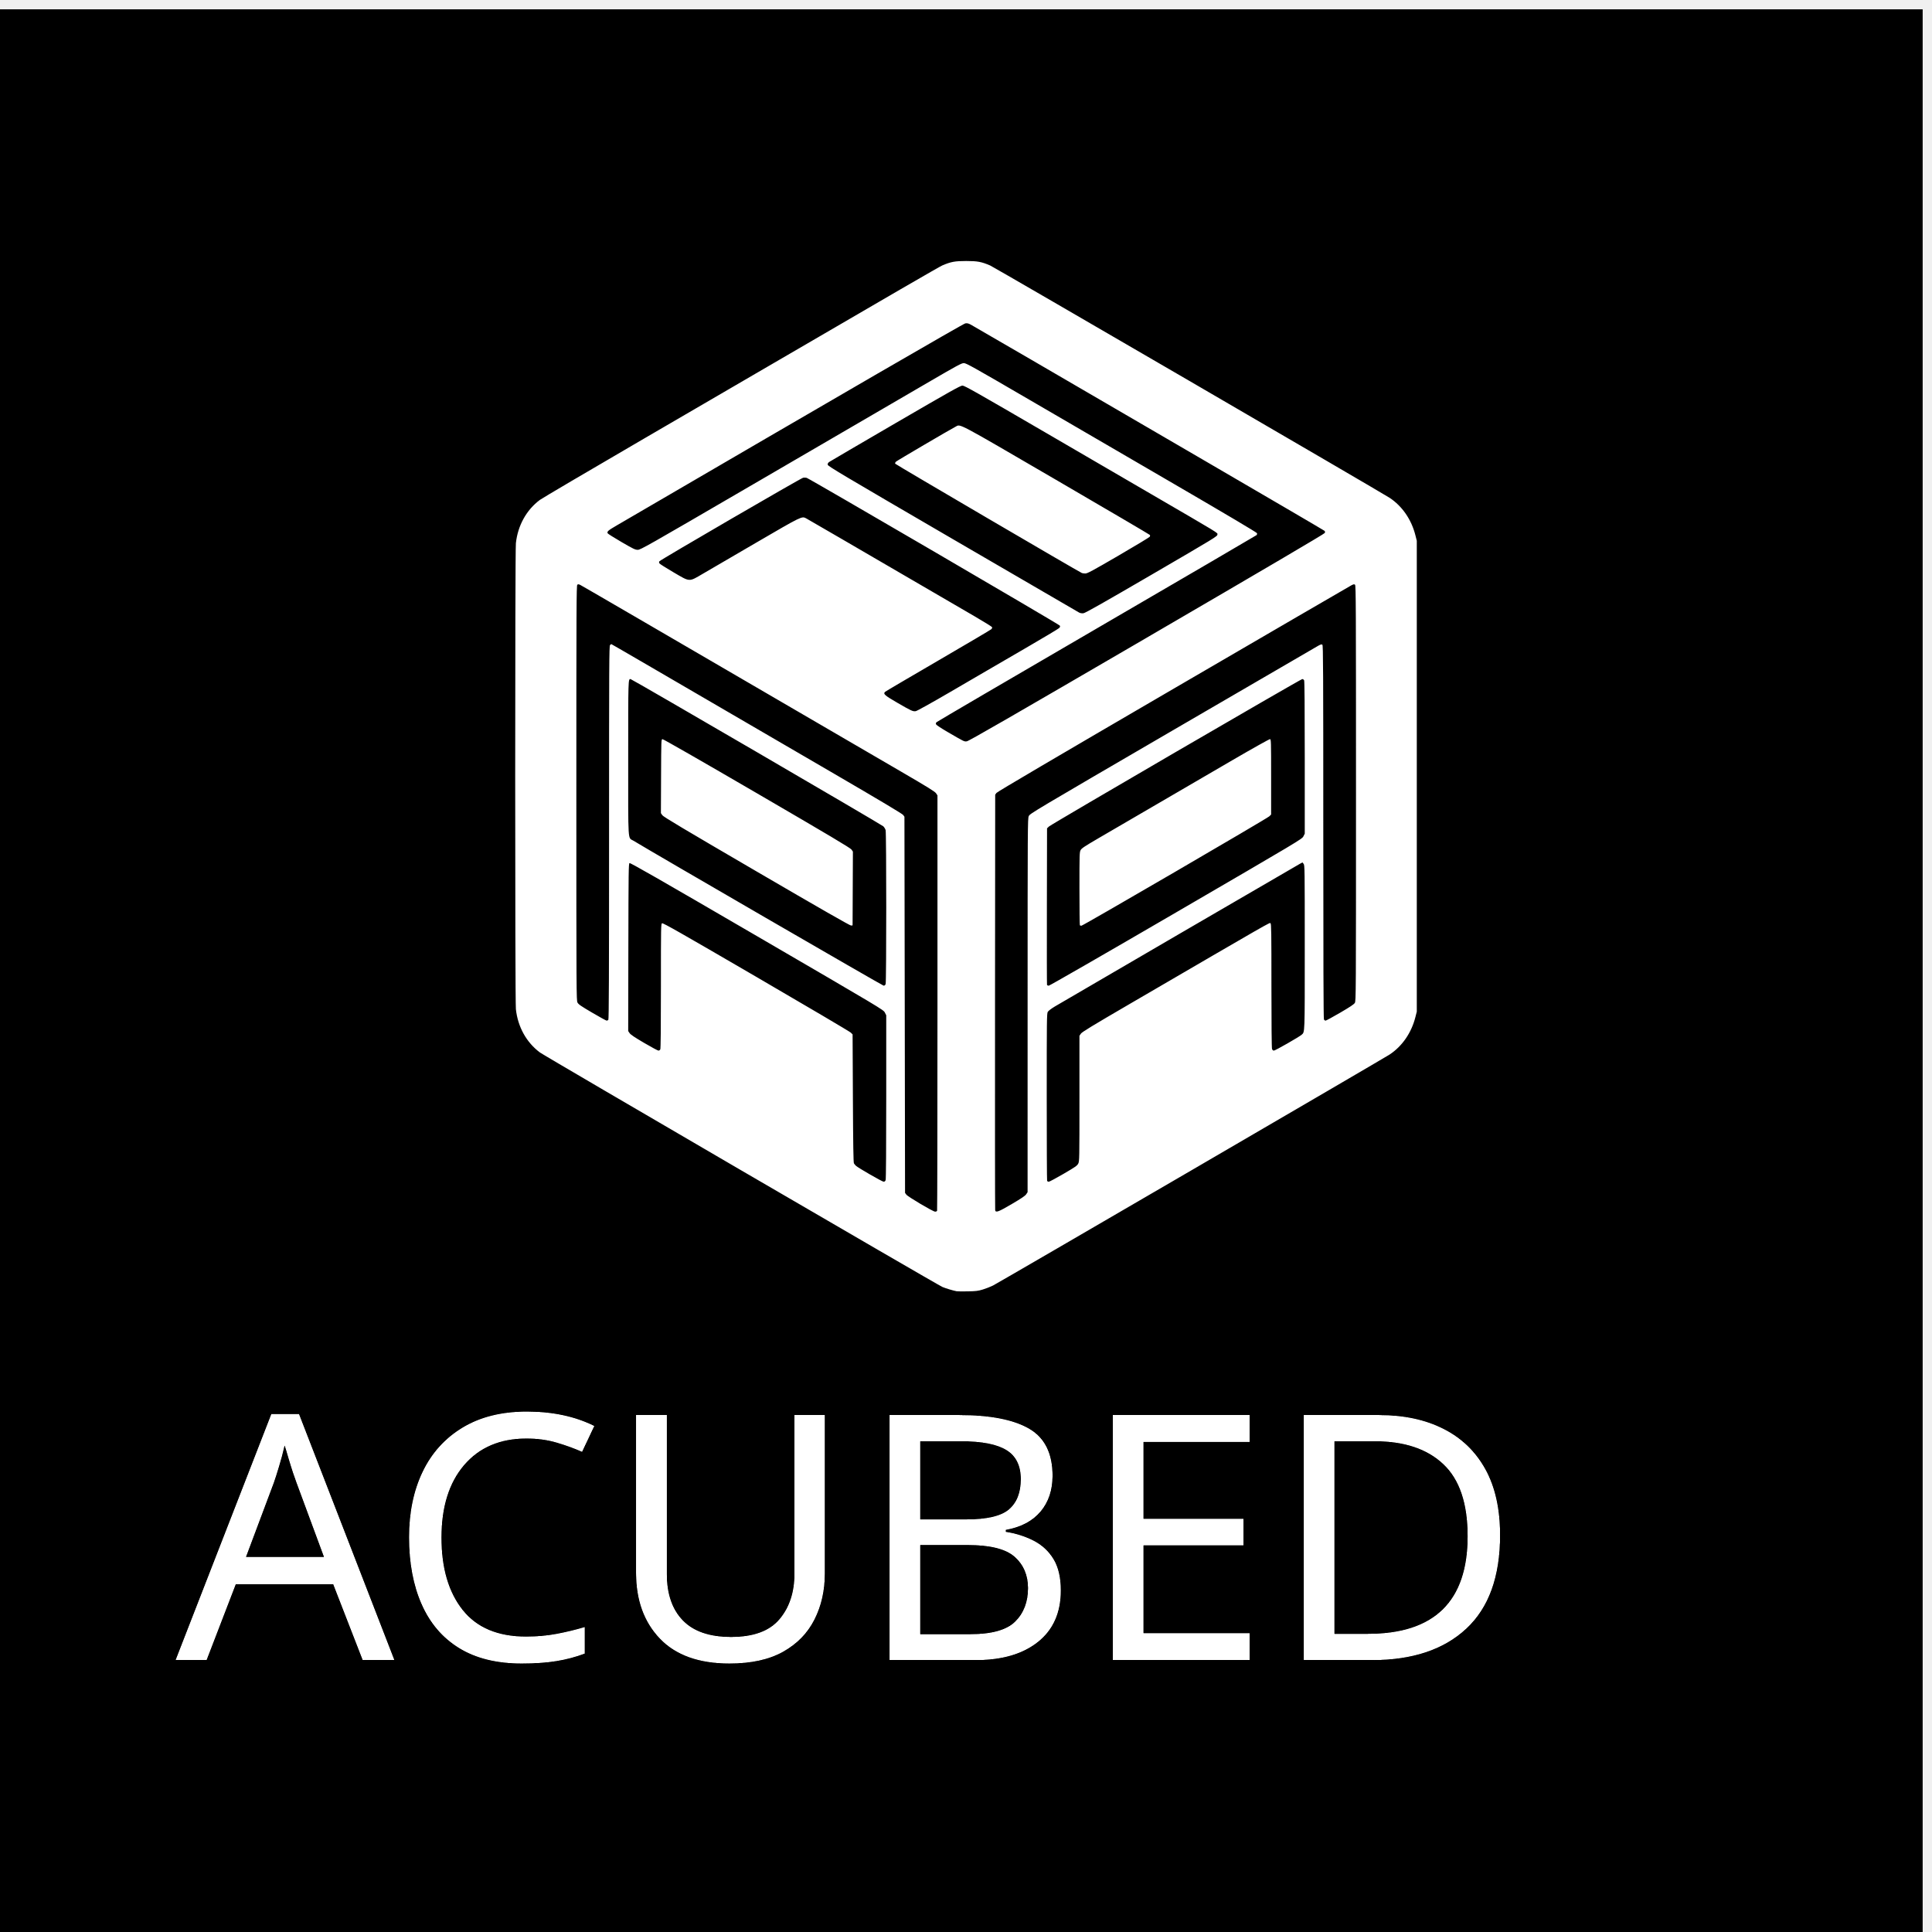
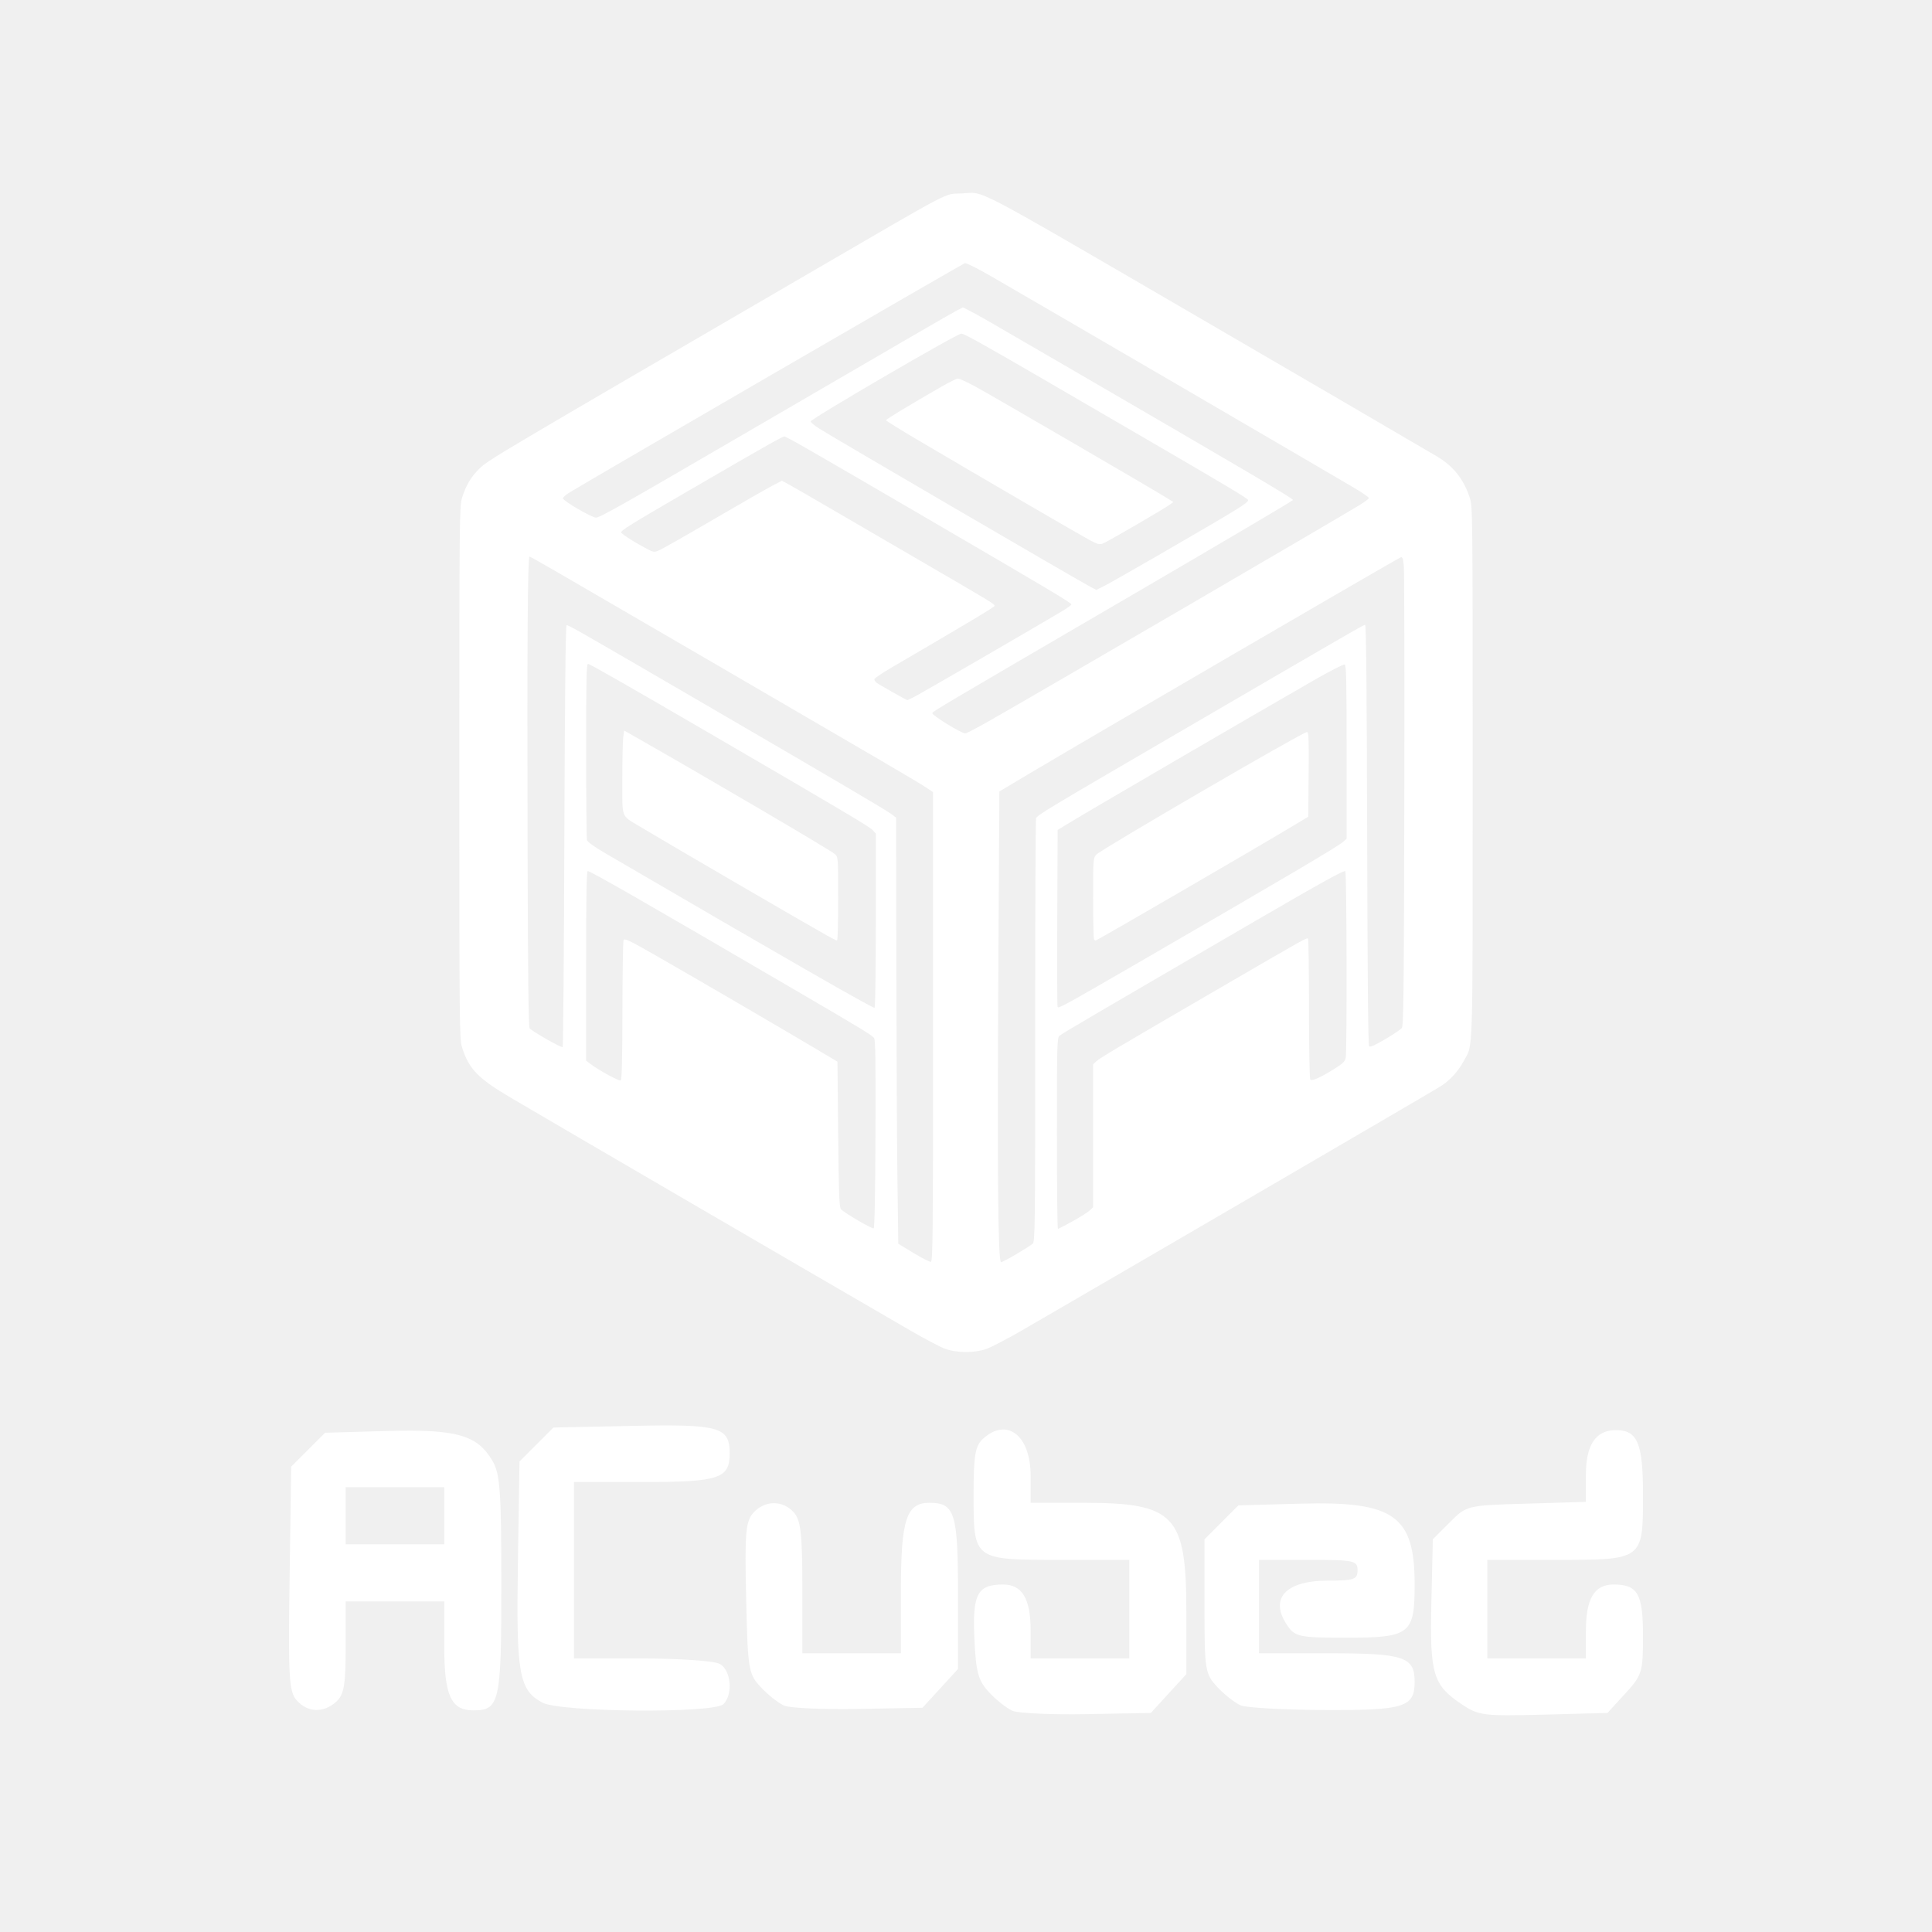
- <svg xmlns="http://www.w3.org/2000/svg" width="1500" height="1500" viewBox="0 0 396.875 396.875" version="1.1" id="svg1">
-   <defs id="defs1">
-     <filter style="color-interpolation-filters:sRGB" id="filter2" x="0" y="0" width="1" height="1">
-       <feColorMatrix type="hueRotate" values="180" result="color1" id="feColorMatrix1" />
-       <feColorMatrix values="-1 0 0 0 1 0 -1 0 0 1 0 0 -1 0 1 -0.21 -0.72 -0.07 1 0 " result="color2" id="feColorMatrix2" />
-     </filter>
-     <filter style="color-interpolation-filters:sRGB" id="filter4" x="-3.0586136e-05" y="-0" width="1" height="1">
-       <feColorMatrix type="hueRotate" values="180" result="color1" id="feColorMatrix3" />
-       <feColorMatrix values="-1 0 0 0 1 0 -1 0 0 1 0 0 -1 0 1 -0.21 -0.72 -0.07 1 0 " result="color2" id="feColorMatrix4" />
-     </filter>
-   </defs>
-   <g id="g1" transform="translate(0,-38.19293)">
-     <rect style="fill:#000000;stroke:#ffffff;stroke-width:0.02" id="rect1" width="396.875" height="396.875" x="-1.905" y="1.905" transform="translate(0,38.19293)" />
-     <path d="m 196.507,303.443 c -0.776,-0.15 -2.235,-0.59 -2.917,-0.88 -1.049,-0.447 -81.673,-47.421 -82.683,-48.173 -2.765,-2.061 -4.53,-5.243 -4.932,-8.887 -0.19,-1.726 -0.19,-94.008 0,-95.734 0.402,-3.643 2.166,-6.824 4.932,-8.887 0.456,-0.34 10.073,-6.002 21.372,-12.581 11.298,-6.579 21.655,-12.611 23.015,-13.403 28.506,-16.611 37.682,-21.927 38.296,-22.189 1.758,-0.748 2.569,-0.898 4.881,-0.898 2.324,0 3.121,0.148 4.92,0.914 0.809,0.345 80.492,46.688 82.069,47.732 2.589,1.713 4.481,4.461 5.295,7.69 l 0.285,1.13 v 48.359 48.359 l -0.285,1.13 c -0.814,3.229 -2.705,5.977 -5.295,7.69 -1.23,0.814 -80.297,46.865 -81.473,47.452 -0.523,0.261 -1.465,0.63 -2.092,0.819 -0.986,0.298 -1.409,0.349 -3.107,0.381 -1.081,0.02 -2.108,0.009 -2.283,-0.024 z m -4.008,-16.54 c 0.042,-0.112 0.077,-19.354 0.077,-42.76 v -42.557 l -0.29,-0.436 c -0.23,-0.346 -1.695,-1.254 -7.133,-4.422 -52.512,-30.592 -65.6,-38.208 -65.951,-38.377 -0.341,-0.164 -0.451,-0.171 -0.612,-0.035 -0.176,0.148 -0.196,4.468 -0.196,42.77 0,41.223 0.008,42.619 0.235,43.052 0.195,0.37 0.71,0.726 3.012,2.076 1.527,0.896 2.865,1.632 2.973,1.635 0.108,0.003 0.265,-0.063 0.349,-0.148 0.118,-0.119 0.152,-8.84 0.152,-38.473 0,-34.664 0.019,-38.338 0.199,-38.52 0.11,-0.111 0.226,-0.202 0.259,-0.202 0.055,0 6.866,3.962 45.819,26.654 9.338,5.44 13.964,8.203 14.139,8.446 l 0.26,0.361 0.063,38.635 0.063,38.635 0.262,0.355 c 0.33,0.447 5.452,3.481 5.906,3.499 0.198,0.008 0.367,-0.07 0.412,-0.19 z m 15.353,-1.38 c 1.955,-1.148 2.735,-1.677 2.948,-1.997 l 0.29,-0.435 0.003,-38.367 c 0.003,-36.946 0.011,-38.386 0.236,-38.885 0.227,-0.506 0.945,-0.933 29.512,-17.571 16.103,-9.379 29.58,-17.218 29.949,-17.42 0.54,-0.296 0.706,-0.337 0.856,-0.211 0.162,0.136 0.186,4.967 0.186,38.438 0,26.143 0.042,38.361 0.131,38.53 0.072,0.136 0.224,0.248 0.337,0.248 0.113,0 1.458,-0.73 2.989,-1.623 2.044,-1.192 2.847,-1.729 3.023,-2.02 0.233,-0.387 0.239,-1.47 0.24,-43.064 0,-38.481 -0.019,-42.683 -0.197,-42.833 -0.164,-0.138 -0.288,-0.12 -0.729,0.104 -0.292,0.148 -16.76,9.726 -36.595,21.283 -24.295,14.157 -36.15,21.131 -36.33,21.375 l -0.267,0.362 -0.035,42.545 c -0.019,23.4 -0.004,42.675 0.034,42.834 0.126,0.528 0.668,0.323 3.42,-1.294 z m -25.924,-4.904 c 0.078,-0.208 0.124,-6.513 0.124,-17.097 v -16.768 l -0.285,-0.566 c -0.282,-0.559 -0.571,-0.732 -26.269,-15.695 -20.386,-11.87 -26.027,-15.102 -26.186,-15.001 -0.182,0.116 -0.205,1.77 -0.234,17.316 l -0.032,17.187 0.286,0.425 c 0.206,0.306 1.038,0.866 2.988,2.008 1.486,0.871 2.811,1.583 2.944,1.583 0.133,0 0.301,-0.112 0.373,-0.248 0.088,-0.166 0.131,-4.46 0.131,-13.015 0,-12.274 0.009,-12.772 0.234,-12.894 0.191,-0.104 3.697,1.889 19.306,10.975 10.49,6.106 19.244,11.27 19.453,11.477 l 0.38,0.375 0.063,13.113 c 0.046,9.593 0.103,13.183 0.21,13.371 0.081,0.142 0.271,0.372 0.423,0.511 0.487,0.446 5.379,3.259 5.678,3.265 0.196,0.004 0.328,-0.099 0.412,-0.323 z m 36.539,-1.29 c 2.447,-1.426 2.808,-1.678 3.027,-2.111 0.242,-0.479 0.248,-0.837 0.248,-13.37 v -12.878 l 0.288,-0.432 c 0.23,-0.345 2.243,-1.571 10.049,-6.119 29.588,-17.239 28.715,-16.739 28.912,-16.573 0.163,0.137 0.188,1.8 0.188,12.832 0,7.925 0.046,12.798 0.124,13.004 0.076,0.202 0.222,0.329 0.377,0.329 0.279,0 5.215,-2.82 5.697,-3.255 0.679,-0.612 0.649,0.201 0.649,-17.955 0,-16.221 -0.009,-16.869 -0.235,-17.151 l -0.235,-0.294 -0.494,0.262 c -0.591,0.314 -48.502,28.209 -50.339,29.309 -0.761,0.456 -1.364,0.912 -1.49,1.129 -0.196,0.335 -0.212,1.702 -0.212,17.425 0,9.384 0.035,17.153 0.077,17.265 0.042,0.112 0.192,0.203 0.334,0.203 0.141,0 1.507,-0.729 3.035,-1.619 z m -36.539,-38.988 c 0.17,-0.451 0.167,-31 -0.002,-31.618 -0.069,-0.251 -0.283,-0.604 -0.475,-0.785 -0.415,-0.391 -51.668,-30.25 -51.924,-30.25 -0.486,0 -0.48,-0.185 -0.48,16.2 0,17.954 -0.104,16.289 1.064,16.999 4.264,2.594 51.192,29.782 51.405,29.782 0.193,0 0.33,-0.109 0.412,-0.329 z m -26.506,-23.132 c -15.273,-8.909 -19.142,-11.217 -19.371,-11.558 l -0.286,-0.426 0.033,-7.58 c 0.032,-7.47 0.036,-7.58 0.286,-7.615 0.15,-0.021 8.099,4.533 19.401,11.115 15.029,8.752 19.209,11.24 19.434,11.568 l 0.286,0.418 -0.033,7.58 -0.033,7.58 -0.317,0.025 c -0.217,0.017 -6.346,-3.492 -19.401,-11.107 z m 86.178,8.409 c 25.458,-14.82 25.86,-15.061 26.141,-15.612 l 0.285,-0.56 v -15.63 c 0,-10.529 -0.043,-15.711 -0.131,-15.879 -0.072,-0.136 -0.243,-0.248 -0.379,-0.248 -0.326,0 -51.557,29.817 -52.051,30.295 l -0.38,0.367 -0.033,15.999 c -0.018,8.8 -0.006,16.072 0.028,16.16 0.034,0.088 0.197,0.161 0.363,0.161 0.169,0 11.649,-6.606 26.158,-15.052 z m -19.773,2.652 c -0.046,-0.047 -0.085,-3.439 -0.085,-7.538 0,-7.022 0.014,-7.478 0.236,-7.899 0.199,-0.377 0.787,-0.768 3.773,-2.51 5.854,-3.415 19.807,-11.545 27.596,-16.079 4.026,-2.344 7.422,-4.242 7.545,-4.218 0.212,0.041 0.224,0.483 0.224,7.768 v 7.724 l -0.38,0.37 c -0.478,0.465 -38.269,22.468 -38.589,22.468 -0.129,0 -0.273,-0.038 -0.32,-0.086 z m 13.733,-59.081 c 24.432,-14.232 36.492,-21.324 36.574,-21.509 0.088,-0.2 0.072,-0.323 -0.059,-0.45 -0.099,-0.096 -11.079,-6.521 -24.4,-14.278 -13.321,-7.757 -29.493,-17.175 -35.938,-20.93 -6.445,-3.754 -11.996,-6.973 -12.336,-7.153 -0.481,-0.255 -0.726,-0.309 -1.106,-0.248 -0.41,0.066 -25.075,14.363 -71.552,41.474 -1.835,1.071 -2.068,1.268 -1.928,1.637 0.039,0.103 1.316,0.911 2.839,1.796 2.466,1.433 2.832,1.609 3.363,1.609 0.558,0 1.93,-0.777 22.107,-12.53 11.831,-6.892 23.566,-13.726 26.076,-15.187 2.511,-1.461 7.646,-4.452 11.412,-6.647 6.041,-3.52 6.911,-3.99 7.386,-3.99 0.48,0 1.929,0.81 13.442,7.517 7.097,4.134 20.506,11.941 29.799,17.349 10.616,6.178 16.924,9.921 16.973,10.071 0.043,0.132 0.002,0.312 -0.093,0.402 -0.094,0.09 -14.865,8.717 -32.824,19.171 -17.959,10.455 -32.758,19.113 -32.887,19.24 -0.184,0.182 -0.206,0.286 -0.1,0.486 0.074,0.139 1.118,0.825 2.32,1.523 3.572,2.074 3.411,1.995 3.975,1.936 0.391,-0.041 8.878,-4.93 36.96,-21.287 z m -40.711,11.357 c 3.458,-2.015 7.001,-4.08 7.872,-4.589 0.872,-0.509 4.495,-2.615 8.052,-4.681 3.557,-2.066 6.601,-3.886 6.765,-4.044 0.236,-0.228 0.271,-0.338 0.168,-0.529 -0.135,-0.251 -51.421,-30.185 -52.001,-30.351 -0.181,-0.052 -0.507,-0.062 -0.724,-0.021 -0.469,0.088 -29.349,16.877 -29.532,17.168 -0.085,0.136 -0.081,0.274 0.013,0.425 0.077,0.123 1.36,0.938 2.853,1.81 3.507,2.05 3.133,2.031 6.078,0.314 1.218,-0.71 6.152,-3.587 10.964,-6.392 9.346,-5.449 9.347,-5.449 10.219,-4.995 0.364,0.19 10.961,6.35 27.443,15.954 2.023,1.179 5.259,3.063 7.193,4.187 1.933,1.125 3.548,2.127 3.587,2.228 0.04,0.101 -0.03,0.287 -0.155,0.412 -0.125,0.125 -5.049,3.034 -10.942,6.464 -5.893,3.43 -10.794,6.313 -10.89,6.408 -0.433,0.425 -0.09,0.729 2.529,2.246 2.921,1.691 3.194,1.815 3.786,1.719 0.24,-0.039 3.239,-1.706 6.721,-3.735 z m 41.73,-24.309 c 13.086,-7.622 13.505,-7.878 13.505,-8.243 0,-0.411 1.021,0.21 -14.646,-8.906 -2.267,-1.319 -11.573,-6.738 -20.68,-12.043 -14.074,-8.198 -16.632,-9.645 -17.046,-9.645 -0.413,0 -2.511,1.178 -13.748,7.716 -7.293,4.244 -13.421,7.829 -13.617,7.967 -0.261,0.183 -0.345,0.338 -0.317,0.579 0.035,0.292 2.885,1.986 25.654,15.248 14.088,8.206 25.786,15.009 25.995,15.119 0.24,0.126 0.568,0.176 0.888,0.137 0.376,-0.046 4.004,-2.099 14.012,-7.928 z m -14.34,-0.333 c -0.756,-0.328 -38.295,-22.313 -38.351,-22.46 -0.039,-0.102 0.032,-0.286 0.156,-0.409 0.206,-0.204 11.093,-6.592 12.265,-7.197 1.049,-0.542 -0.164,-1.184 20.633,10.929 10.551,6.146 19.225,11.24 19.274,11.321 0.05,0.081 0.041,0.24 -0.019,0.354 -0.06,0.113 -2.957,1.863 -6.437,3.887 -5.436,3.162 -6.398,3.68 -6.825,3.672 -0.273,-0.005 -0.587,-0.048 -0.697,-0.096 z" style="fill:#000000;stroke-width:0.128;filter:url(#filter2)" id="path1" />
-     <text xml:space="preserve" style="font-style:normal;font-variant:normal;font-weight:normal;font-stretch:normal;font-size:70.556px;font-family:'Microsoft Yi Baiti';-inkscape-font-specification:'Microsoft Yi Baiti';fill:#000000;stroke:#ffffff;stroke-width:0.02;filter:url(#filter4)" x="36.036" y="379.236" id="text7">
-       <tspan id="tspan7" style="font-style:normal;font-variant:normal;font-weight:normal;font-stretch:normal;font-size:70.556px;font-family:'Copperplate Gothic Light';-inkscape-font-specification:'Copperplate Gothic Light, ';fill:#000000;stroke-width:0.02" x="36.036" y="379.236">ACUBED</tspan>
-     </text>
+ <svg xmlns="http://www.w3.org/2000/svg" version="1.1" id="svg1" width="1000" height="1000" viewBox="0 0 1000 1000" xml:space="preserve">
+   <defs id="defs1" />
+   <g id="g2" style="fill:#ffffff">
+     <path style="fill:#ffffff;stroke-width:0.75" d="m 488.943,698.034 c -2.474,-0.926 -10.235,-5.009 -17.246,-9.074 -60.608,-35.143 -175.086,-101.839 -206.946,-120.569 -17.403,-10.231 -22.159,-15.138 -25.616,-26.43 -1.315,-4.296 -1.377,-10.71 -1.377,-142.088 0,-131.425 0.062,-137.791 1.378,-142.088 1.991,-6.498 4.597,-10.909 8.999,-15.229 4.545,-4.461 7.499,-6.211 171.076,-101.359 76.431,-44.458 68.976,-40.567 78.709,-41.076 12.059,-0.631 2.459,-5.656 121.864,63.79 46.325,26.943 109.326,63.696 123.703,72.167 8.724,5.14 14.084,11.838 17.292,21.608 1.436,4.374 1.468,7.473 1.46,142.124 -0.009,151.234 0.335,140.108 -4.615,149.395 -2.737,5.134 -7.212,10.059 -11.737,12.915 -4.894,3.09 -148.731,86.962 -216.576,126.287 -7.903,4.581 -16.412,9.017 -18.909,9.858 -6.337,2.135 -15.395,2.037 -21.459,-0.232 z M 482.945,531.453 V 409.995 l -4.124,-2.723 c -4.381,-2.893 -19.021,-11.465 -110.221,-64.541 -90.706,-52.787 -93.809,-54.579 -94.518,-54.579 -0.967,0 -1.258,43.859 -0.998,150.221 0.166,67.737 0.457,93.137 1.076,93.883 1.366,1.646 16.526,10.264 17.08,9.71 0.278,-0.278 0.674,-49.458 0.88,-109.289 0.249,-72.17 0.63,-108.869 1.131,-109.036 0.83,-0.276 3.94,1.502 74.974,42.854 66.426,38.67 90.284,52.724 93.163,54.876 l 2.437,1.822 0.107,75.13 c 0.059,41.321 0.312,90.95 0.562,110.285 l 0.456,35.156 7.873,4.769 c 4.33,2.623 8.379,4.681 8.998,4.574 0.994,-0.173 1.125,-14.277 1.125,-121.653 z m 43.152,117.671 c 3.897,-2.3 7.675,-4.715 8.397,-5.365 1.238,-1.116 1.312,-7.319 1.312,-110.101 0,-59.906 0.206,-109.455 0.457,-110.111 0.633,-1.649 5.703,-4.703 70.024,-42.185 94.615,-55.134 99.523,-57.97 100.321,-57.97 0.523,0 0.852,34.928 1.024,108.684 0.174,74.668 0.5,108.931 1.042,109.473 0.551,0.551 3.045,-0.546 8.29,-3.647 4.126,-2.439 7.989,-5.022 8.584,-5.74 0.931,-1.122 1.115,-17.619 1.313,-117.971 0.127,-64.167 0.013,-118.801 -0.253,-121.408 -0.392,-3.842 -0.701,-4.658 -1.635,-4.3 -1.958,0.751 -164.654,95.512 -193.372,112.628 l -14.327,8.539 -0.555,96.244 c -0.582,100.839 -0.133,147.414 1.421,147.414 0.479,0 4.06,-1.882 7.956,-4.183 z m -72.952,-62.154 c 0.148,-37.24 -0.02,-48.848 -0.717,-49.688 -1.387,-1.671 -5.893,-4.413 -39.965,-24.317 -77.581,-45.321 -106.833,-62.106 -108.231,-62.106 -0.645,0 -0.865,12.494 -0.865,49.074 v 49.074 l 2.437,1.823 c 4.516,3.379 14.707,8.901 15.511,8.405 0.544,-0.336 0.814,-11.745 0.85,-35.877 0.029,-19.461 0.289,-35.981 0.578,-36.711 0.454,-1.148 2.806,-0.023 17.441,8.345 18.844,10.775 65.655,38.068 82.403,48.045 l 10.872,6.477 0.375,37.535 c 0.313,31.308 0.555,37.753 1.463,38.846 1.426,1.718 15.937,10.221 16.907,9.908 0.487,-0.157 0.817,-17.272 0.943,-48.833 z m 101.968,45.2 c 3.864,-2.14 7.848,-4.655 8.855,-5.588 l 1.83,-1.696 v -37.02 -37.02 l 1.687,-1.53 c 2.025,-1.837 9.503,-6.274 63.292,-37.555 46.022,-26.764 45.615,-26.536 46.271,-25.88 0.258,0.258 0.475,16.525 0.481,36.148 0.006,19.623 0.297,36.129 0.647,36.68 0.723,1.14 5.221,-0.885 13.309,-5.992 3.602,-2.274 4.695,-3.405 5.061,-5.235 0.718,-3.592 0.53,-95.361 -0.198,-96.51 -0.491,-0.775 -11.518,5.313 -47.039,25.971 -82.802,48.154 -99.612,58.013 -100.946,59.205 -1.225,1.094 -1.312,4.47 -1.312,50.543 0,27.154 0.233,49.371 0.518,49.371 0.285,0 3.679,-1.751 7.542,-3.891 z M 453.328,476.35 v -44.902 l -1.687,-1.857 c -1.505,-1.657 -16.709,-10.684 -81.916,-48.635 -47.047,-27.382 -64.452,-37.318 -65.368,-37.318 -0.808,0 -0.988,8.194 -0.979,44.801 0.006,24.64 0.197,45.495 0.425,46.344 0.265,0.986 3.578,3.39 9.175,6.657 91.246,53.268 138.973,80.666 139.717,80.206 0.349,-0.216 0.634,-20.598 0.634,-45.294 z m -25.493,7.745 c -12.666,-7.098 -84.847,-49.137 -96.725,-56.335 -9.866,-5.978 -8.998,-3.61 -8.998,-24.54 0,-9.974 0.214,-19.699 0.476,-21.611 l 0.476,-3.476 4.21,2.391 c 37.995,21.583 102.696,59.557 104.871,61.551 1.675,1.535 1.687,1.704 1.687,23.16 0,11.888 -0.253,21.608 -0.562,21.602 -0.309,-0.006 -2.756,-1.241 -5.436,-2.743 z m 160.083,14.925 C 665.095,454.336 692.78,438.004 695.327,435.657 l 1.687,-1.555 v -44.881 c 0,-37.446 -0.171,-44.947 -1.034,-45.278 -0.569,-0.218 -7.907,3.553 -16.308,8.381 -33.253,19.109 -114.814,66.655 -125.871,73.377 l -6.373,3.875 -0.194,45.32 c -0.107,24.926 -0.036,45.735 0.158,46.242 0.392,1.026 3.187,-0.499 40.526,-22.117 z m -21.619,-12.671 c -0.275,-0.275 -0.5,-9.872 -0.5,-21.328 0,-20.545 0.023,-20.853 1.687,-22.699 2.384,-2.644 106.857,-63.446 109.015,-63.446 0.87,0 1.009,3.621 0.843,21.932 l -0.199,21.932 -8.248,4.958 c -19.12,11.493 -101.182,59.151 -101.851,59.151 -0.136,0 -0.472,-0.225 -0.747,-0.5 z M 512.041,373.149 c 25.413,-14.451 179.02,-103.991 191.618,-111.697 2.624,-1.605 4.817,-3.242 4.874,-3.638 0.057,-0.396 -3.271,-2.722 -7.395,-5.17 -14.475,-8.589 -157.432,-91.915 -187.276,-109.158 -7.893,-4.56 -13.787,-7.518 -14.465,-7.257 -2.018,0.775 -195.278,112.883 -204.839,118.826 -1.752,1.089 -3.186,2.392 -3.187,2.896 -0.002,1.271 14.885,9.956 17.065,9.956 2.044,0 12.583,-5.937 72.161,-40.65 86.435,-50.361 111.856,-65.111 114.819,-66.623 l 3.023,-1.542 3.875,2.013 c 5.15,2.675 3.924,1.97 51.113,29.39 94.8,55.085 115.845,67.494 115.845,68.309 0,0.326 -37.368,22.387 -83.041,49.023 -99.184,57.845 -103.661,60.492 -103.661,61.312 0,1.256 15.031,10.471 17.099,10.482 0.538,0.003 6.106,-2.91 12.372,-6.473 z M 473.539,360.525 c 3.25,-1.647 64.267,-37.019 76.326,-44.246 2.577,-1.545 4.686,-3.094 4.686,-3.443 0,-0.796 -11.296,-7.531 -73.106,-43.591 -63.995,-37.334 -74.44,-43.327 -75.519,-43.327 -0.961,0 -11.27,5.843 -49.324,27.958 -30.878,17.945 -35.379,20.74 -35.038,21.761 0.294,0.881 7.157,5.252 13.24,8.433 3.448,1.803 3.809,1.849 6.302,0.808 1.454,-0.608 14.018,-7.744 27.918,-15.859 13.901,-8.115 27.619,-15.979 30.486,-17.477 l 5.212,-2.722 3.496,1.897 c 1.923,1.043 11.931,6.812 22.241,12.819 10.31,6.007 32.179,18.736 48.598,28.287 34.069,19.817 35.755,20.844 35.755,21.767 0,0.582 -13.52,8.675 -53.424,31.979 -4.846,2.83 -8.81,5.536 -8.81,6.013 0,0.478 0.495,1.279 1.099,1.781 1.016,0.843 15.505,9.019 15.984,9.019 0.117,0 1.862,-0.836 3.878,-1.857 z m 126.14,-73.199 c 41.898,-24.267 46.349,-27.002 46.349,-28.487 0,-0.717 -10.911,-7.266 -49.487,-29.703 -16.29,-9.475 -41.258,-23.996 -55.486,-32.271 -32.278,-18.772 -42.012,-24.184 -43.496,-24.184 -2.247,0 -77.972,44.147 -77.972,45.456 0,0.493 2.109,2.226 4.686,3.85 7.811,4.922 132.816,77.859 139.906,81.631 l 3.254,1.731 4.383,-2.213 c 2.411,-1.217 14.949,-8.332 27.863,-15.812 z m -35.665,-7.777 c -4.628,-2.455 -52.844,-30.534 -88.368,-51.462 -9.376,-5.523 -17.052,-10.28 -17.058,-10.57 -0.011,-0.493 11.771,-7.624 28.695,-17.368 4.035,-2.323 7.887,-4.224 8.559,-4.224 0.672,0 4.625,1.818 8.784,4.041 7.032,3.758 92.933,53.728 99.645,57.965 l 3.019,1.906 -1.813,1.368 c -2.687,2.027 -32.341,19.262 -34.656,20.142 -1.674,0.637 -2.758,0.35 -6.807,-1.798 z" id="path1" />
+     <path style="fill:#ffffff;stroke-width:2.686" d="m 524.061,885.509 c -2.955,-1.282 -8.389,-5.577 -12.076,-9.544 -5.707,-6.141 -6.844,-10.297 -7.646,-27.952 -1.043,-22.976 1.559,-27.87 14.821,-27.87 9.952,0 14.302,7.305 14.302,24.015 v 14.259 h 25.517 25.517 v -25.517 -25.517 h -35.844 c -45.039,0 -44.734,0.232 -44.734,-34.041 0,-20.05 0.845,-24.982 4.912,-28.662 12.429,-11.248 24.634,-1.702 24.634,19.268 v 13.89 h 27.125 c 47.503,0 53.453,6.268 53.453,56.311 v 32.404 l -9.188,10.033 -9.188,10.033 -33.116,0.61 c -18.214,0.336 -35.533,-0.439 -38.488,-1.721 z m 232.374,-3.474 c -14.757,-9.963 -16.396,-15.49 -15.557,-52.448 l 0.746,-32.859 8.774,-8.773 c 8.75,-8.75 8.857,-8.776 39.618,-9.676 l 30.844,-0.903 v -14.125 c 0,-15.397 5.119,-23.016 15.464,-23.016 11.281,0 14.082,6.632 14.082,33.35 0,34.022 0.298,33.799 -45.201,33.799 h -35.377 v 25.517 25.517 h 25.517 25.516 V 844.158 c 0,-16.71 4.35,-24.015 14.302,-24.015 12.531,0 15.243,4.724 15.243,26.556 0,18.858 -0.461,20.359 -9.188,29.888 l -9.188,10.033 -33.116,0.868 c -31.084,0.815 -33.691,0.48 -42.478,-5.453 z m -602.768,-1.837 c -4.095,-4.525 -4.506,-11.391 -3.774,-63.074 l 0.822,-57.996 8.774,-8.775 8.774,-8.775 31.988,-0.892 c 36.087,-1.006 46.716,1.998 54.663,15.451 3.928,6.649 4.582,15.822 4.582,64.227 0,60.961 -0.885,64.912 -14.548,64.912 -11.525,0 -14.997,-7.667 -14.997,-33.114 v -23.291 h -25.517 -25.517 v 23.757 c 0,19.604 -0.859,24.534 -4.912,28.202 -6.5,5.883 -14.672,5.629 -20.339,-0.633 z m 76.284,-95.645 v -14.773 h -25.517 -25.517 v 14.773 14.773 h 25.517 25.517 z m 50.732,96.695 c -12.099,-6.575 -13.529,-14.744 -12.621,-72.084 l 0.835,-52.723 8.774,-8.775 8.774,-8.775 41.213,-0.855 c 44.852,-0.931 50.021,0.546 50.021,14.285 0,12.964 -5.45,14.773 -44.51,14.773 h -36.068 v 45.661 45.661 h 35.094 c 19.302,0 37.432,1.251 40.289,2.78 5.888,3.151 7.079,15.749 1.972,20.856 -4.907,4.907 -84.52,4.223 -93.772,-0.805 z m 125.197,1.574 c -2.955,-1.282 -8.394,-5.578 -12.087,-9.548 -6.421,-6.901 -6.753,-8.921 -7.588,-46.192 -0.761,-33.962 -0.276,-39.635 3.774,-44.11 5.872,-6.488 15.098,-6.587 20.857,-0.223 3.644,4.027 4.445,11.046 4.445,38.946 v 34.034 h 25.516 25.517 v -32.977 c 0,-36.198 2.86,-44.916 14.733,-44.916 13.177,0 14.812,5.214 14.812,47.235 v 38.794 l -9.188,10.033 -9.188,10.033 -33.116,0.61 c -18.214,0.336 -35.533,-0.439 -38.488,-1.721 z m 236.363,-0.109 c -2.955,-1.222 -8.394,-5.473 -12.087,-9.447 -6.442,-6.932 -6.715,-8.632 -6.715,-41.874 v -34.649 l 8.774,-8.781 8.774,-8.781 31.988,-0.892 c 48.623,-1.356 59.245,6.148 59.245,41.851 0,25.753 -2.304,27.533 -35.648,27.533 -23.641,0 -26.178,-0.505 -30.005,-5.97 -9.881,-14.107 -1.497,-23.576 20.875,-23.576 13.442,0 15.233,-0.631 15.233,-5.372 0,-4.995 -1.791,-5.372 -25.516,-5.372 h -25.517 v 24.174 24.174 h 36.068 c 39.06,0 44.51,1.809 44.51,14.773 0,13.135 -5.264,14.787 -46.524,14.602 -20.946,-0.094 -40.5,-1.17 -43.455,-2.392 z" id="path2" />
  </g>
</svg>
